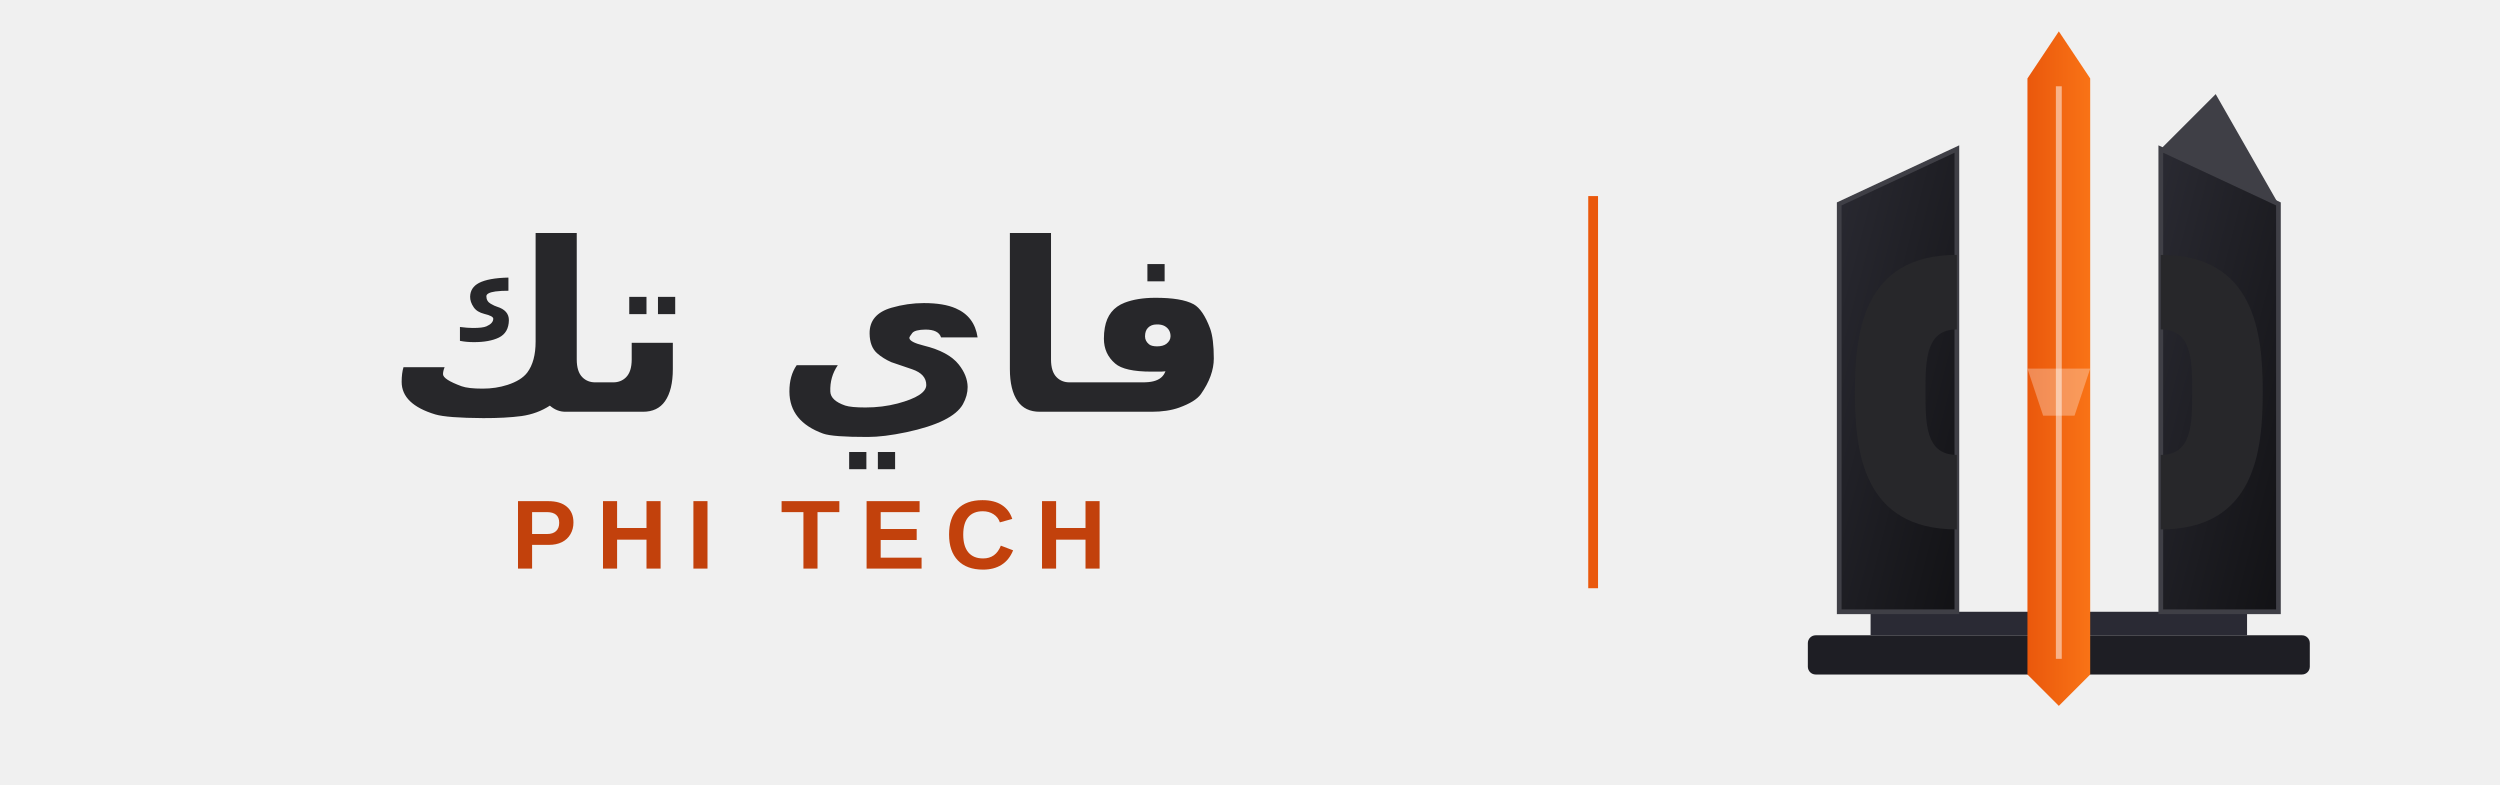
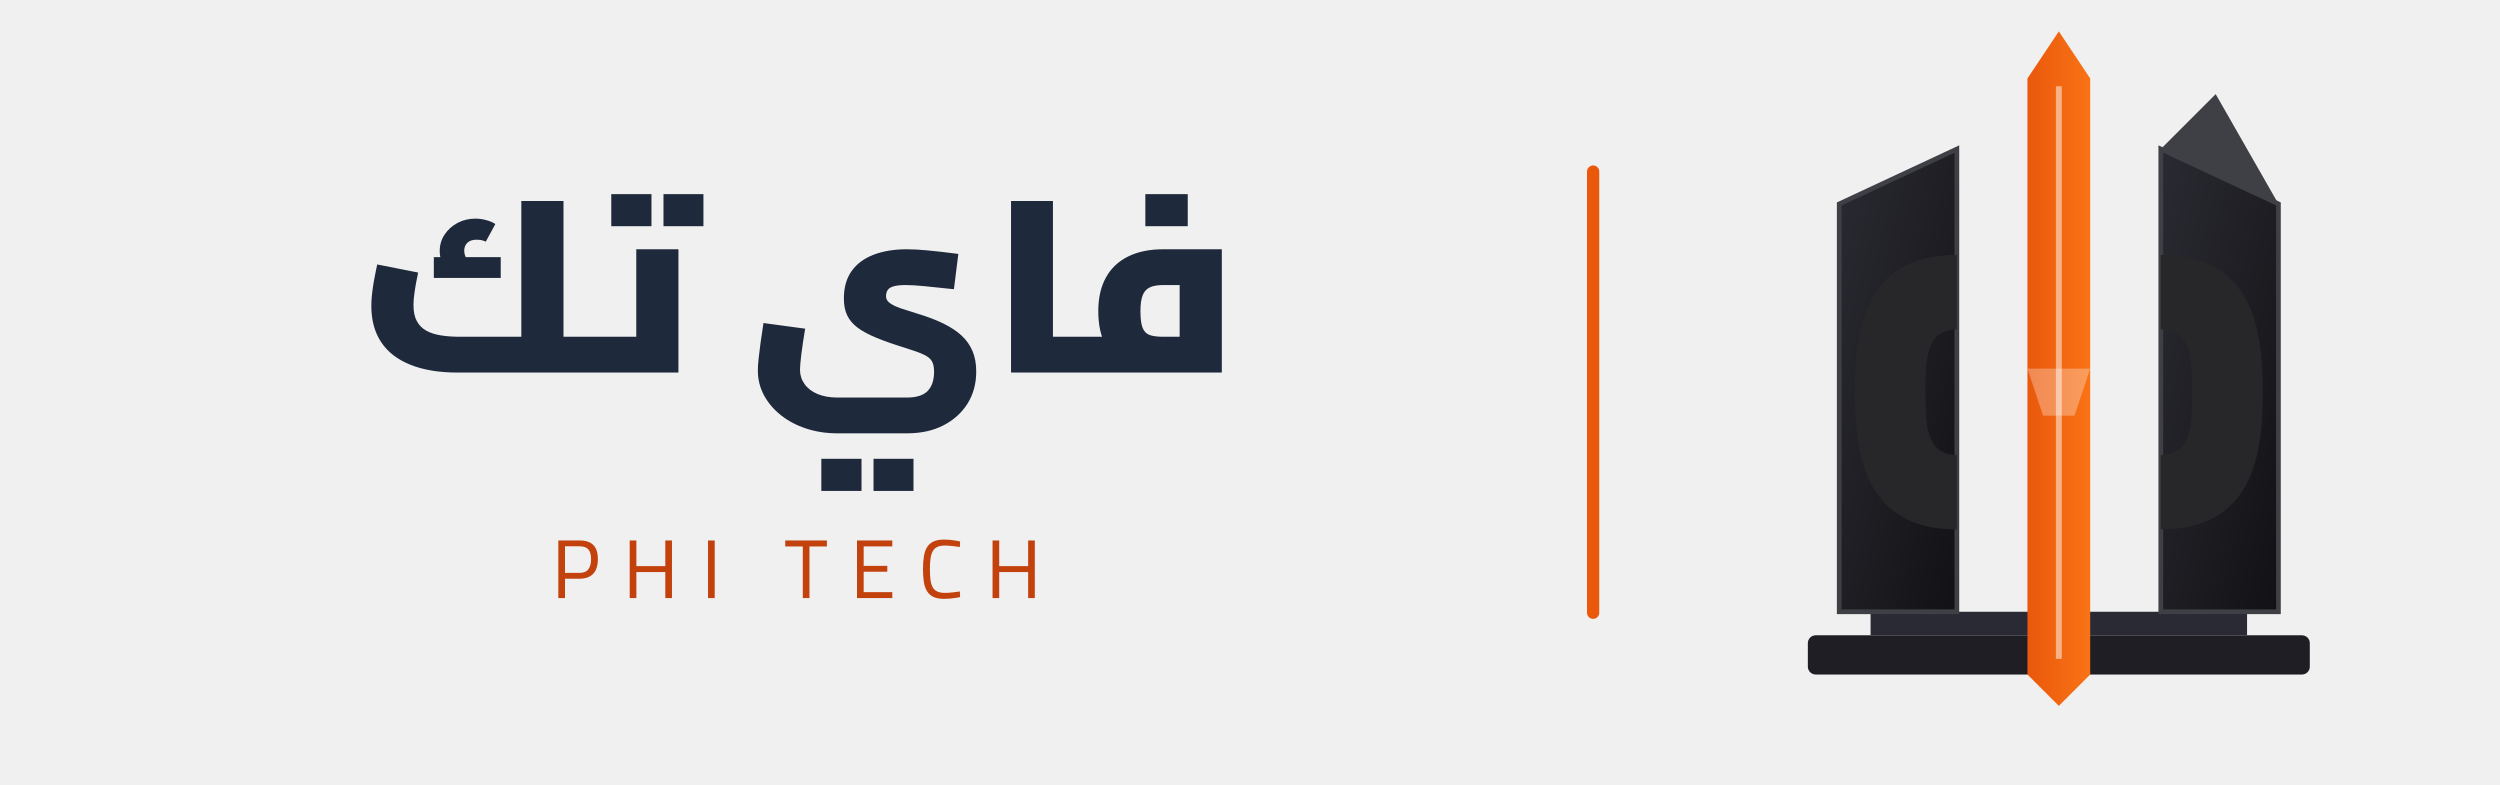
<svg xmlns="http://www.w3.org/2000/svg" viewBox="0 0 510 160" role="img" aria-labelledby="title">
  <svg x="340" y="0" width="160" height="160" viewBox="0 0 200 200">
    <defs>
      <linearGradient id="portalOrange" x1="0" y1="0" x2="1" y2="0">
        <stop offset="0%" stop-color="#ea580c" />
        <stop offset="100%" stop-color="#f97316" />
      </linearGradient>
      <linearGradient id="portalDark" x1="0" y1="0" x2="1" y2="1">
        <stop offset="0%" stop-color="#2a2a32" />
        <stop offset="100%" stop-color="#121215" />
      </linearGradient>
    </defs>
    <rect x="36" y="162" width="128" height="10" rx="2" fill="#1e1e24" />
    <rect x="52" y="156" width="96" height="6" fill="#2a2a34" />
    <polygon points="44,52 74,38 74,156 44,156" fill="url(#portalDark)" stroke="#3f3f46" stroke-width="1.2" />
    <path d="M 74 65 C 50 65, 48 85, 48 100 C 48 115, 50 135, 74 135 L 74 116 C 66 116, 66 108, 66 100 C 66 92, 66 84, 74 84 Z" fill="#27272a" />
    <polygon points="126,38 156,52 156,156 126,156" fill="url(#portalDark)" stroke="#3f3f46" stroke-width="1.2" />
    <polygon points="126,38 140,24 156,52" fill="#3f3f46" />
    <path d="M 126 65 C 150 65, 152 85, 152 100 C 152 115, 150 135, 126 135 L 126 116 C 134 116, 134 108, 134 100 C 134 92, 134 84, 126 84 Z" fill="#27272a" />
    <polygon points="92,20 100,8 108,20 108,172 100,180 92,172" fill="url(#portalOrange)" />
    <line x1="100" y1="22" x2="100" y2="168" stroke="#ffffff" stroke-width="1.5" stroke-opacity="0.5" />
    <polygon points="92,94 108,94 104,106 96,106" fill="#ffffff" fill-opacity="0.3" />
  </svg>
-   <path d="M325 40v80" stroke="#ea580c" stroke-width="2" />
-   <text x="165" y="84" text-anchor="middle" direction="rtl" lang="ar" font-family="Cairo,Tahoma,Arial,sans-serif" font-size="48" font-weight="900" fill="#27272a">فاي تك</text>
-   <text x="165" y="116" text-anchor="middle" font-family="Arial,sans-serif" font-size="20" font-weight="700" letter-spacing="4" fill="#c2410c">PHI TECH</text>
+   <path d="M325 35v90" stroke="#ea580c" stroke-width="2.5" stroke-linecap="round" />
+   <path d="M120.10 76L114.95 76L114.95 68.70L120.10 68.70L120.10 76M114.95 76L93.30 76Q87.70 76 83.75 74.42Q79.80 72.85 77.78 69.83Q75.75 66.80 75.75 62.40Q75.75 61.20 75.90 59.92Q76.05 58.65 76.25 57.47Q76.45 56.30 76.65 55.38Q76.85 54.45 76.95 53.95L85.30 55.60Q85.15 56.35 84.92 57.50Q84.70 58.65 84.53 59.90Q84.35 61.15 84.35 62.25Q84.35 64.25 85.03 65.50Q85.70 66.75 86.95 67.45Q88.20 68.15 89.95 68.42Q91.70 68.70 93.85 68.70L111.70 68.70L106.35 73.15L106.35 41L114.95 41L114.95 76M120.10 76L120.10 68.70Q120.40 68.70 120.58 68.95Q120.75 69.20 120.88 69.67Q121 70.15 121.05 70.83Q121.10 71.50 121.10 72.35Q121.10 73.20 121.05 73.88Q121 74.55 120.88 75.03Q120.75 75.50 120.58 75.75Q120.40 76 120.10 76M95.65 53.35L91.85 56.05Q90.80 54.80 90.25 53.67Q89.70 52.55 89.70 51.25Q89.70 49.35 90.70 47.85Q91.70 46.35 93.35 45.47Q95 44.60 97 44.60Q98.05 44.60 99.17 44.90Q100.30 45.20 101.05 45.70L99.10 49.30Q98.60 49.05 98.13 48.97Q97.65 48.90 97.20 48.90Q96 48.90 95.35 49.52Q94.70 50.15 94.70 51.15Q94.70 51.75 94.92 52.27Q95.15 52.80 95.65 53.35M102.15 56.70L88.50 56.70L88.50 52.45L102.15 52.45L102.15 56.70M138.40 76L120.10 76L120.10 68.70L135.15 68.70L129.80 73.15L129.80 50.85L138.40 50.85L138.40 76M120.10 68.70L120.10 76Q119.85 76 119.65 75.75Q119.45 75.50 119.35 75.03Q119.25 74.55 119.17 73.88Q119.10 73.20 119.10 72.35Q119.10 71.20 119.20 70.40Q119.30 69.60 119.52 69.15Q119.75 68.70 120.10 68.70M132.90 46.15L124.70 46.15L124.70 39.60L132.90 39.60L132.90 46.15M143.50 46.15L135.35 46.15L135.35 39.60L143.50 39.60L143.50 46.15M185 88.40L170.85 88.40Q167.40 88.40 164.45 87.42Q161.50 86.45 159.30 84.70Q157.10 82.95 155.85 80.63Q154.60 78.30 154.60 75.55Q154.60 74.65 154.75 73.22Q154.90 71.80 155.15 69.95Q155.40 68.10 155.75 65.90L164.25 67.05Q163.75 70.05 163.47 72.28Q163.20 74.50 163.20 75.45Q163.20 77.05 164.13 78.35Q165.05 79.65 166.78 80.38Q168.50 81.10 170.85 81.10L185 81.10Q187.95 81.10 189.25 79.75Q190.55 78.40 190.55 75.80Q190.55 74.40 190.07 73.63Q189.60 72.85 188.32 72.28Q187.05 71.70 184.60 70.95Q181.20 69.90 178.82 68.92Q176.45 67.95 175 66.88Q173.55 65.80 172.85 64.38Q172.15 62.95 172.15 60.90Q172.15 57.50 173.75 55.27Q175.35 53.05 178.25 51.95Q181.15 50.85 185 50.85Q186.80 50.85 189.22 51.08Q191.65 51.30 195.50 51.80L194.60 59Q190.85 58.60 188.60 58.38Q186.35 58.15 184.75 58.15Q183.20 58.15 182.32 58.40Q181.45 58.65 181.10 59.15Q180.75 59.65 180.75 60.45Q180.75 61.15 181.32 61.65Q181.90 62.15 182.85 62.55Q183.80 62.95 184.93 63.27Q186.05 63.60 187.20 64Q190.20 64.90 192.45 66Q194.70 67.10 196.18 68.47Q197.65 69.85 198.40 71.63Q199.15 73.40 199.15 75.80Q199.15 79.50 197.38 82.33Q195.60 85.15 192.45 86.78Q189.30 88.40 185 88.40M175.75 100.15L167.55 100.15L167.55 93.60L175.75 93.60L175.75 100.15M186.35 100.15L178.20 100.15L178.20 93.60L186.35 93.60L186.35 100.15M220.25 76L214.80 76L214.80 68.70L220.25 68.70L220.25 76M214.80 76L206.25 76L206.25 41L214.80 41L214.80 76M220.25 76L220.25 68.70Q220.50 68.70 220.70 68.95Q220.90 69.20 221 69.67Q221.10 70.15 221.17 70.83Q221.25 71.50 221.25 72.35Q221.25 73.20 221.17 73.88Q221.10 74.55 221 75.03Q220.90 75.50 220.70 75.75Q220.50 76 220.25 76M249.25 76L220.25 76L220.25 68.70L242.30 68.70L240.65 70.10L240.65 56.95L242.10 58.15L237.30 58.15Q235.55 58.15 234.55 58.63Q233.55 59.10 233.10 60.25Q232.65 61.40 232.65 63.45Q232.65 65.80 233.10 66.90Q233.55 68 234.55 68.35Q235.55 68.70 237.30 68.70L237.30 75.65Q233.10 75.65 230.13 74.40Q227.15 73.15 225.60 70.45Q224.05 67.75 224.05 63.45Q224.05 59.45 225.60 56.63Q227.15 53.80 230.13 52.33Q233.10 50.85 237.30 50.85L249.25 50.85L249.25 76M220.25 68.70L220.25 76Q220 76 219.80 75.75Q219.60 75.50 219.50 75.03Q219.40 74.55 219.32 73.88Q219.25 73.20 219.25 72.35Q219.25 71.20 219.35 70.40Q219.45 69.60 219.68 69.15Q219.90 68.70 220.25 68.70M242.30 46.15L233.65 46.15L233.65 39.60L242.30 39.60" fill="#1e293b" />
+   <path d="M115.26 122L113.90 122L113.90 110.25L118.20 110.25Q119.49 110.25 120.32 110.67Q121.16 111.09 121.56 111.93Q121.97 112.77 121.97 114.06Q121.97 115.34 121.56 116.23Q121.16 117.12 120.32 117.59Q119.49 118.06 118.20 118.06L115.26 118.06L115.26 122M115.26 111.44L115.26 116.87L118.20 116.87Q119.46 116.87 120.02 116.14Q120.58 115.40 120.58 114.06Q120.58 112.70 120.02 112.07Q119.46 111.44 118.20 111.44L115.26 111.44M129.82 122L128.46 122L128.46 110.25L129.82 110.25L129.82 115.49L135.72 115.49L135.72 110.25L137.08 110.25L137.08 122L135.72 122L135.72 116.70L129.82 116.70L129.82 122M145.80 122L144.44 122L144.44 110.25L145.80 110.25L145.80 122M165.13 122L163.77 122L163.77 111.48L160.19 111.48L160.19 110.25L168.69 110.25L168.69 111.48L165.13 111.48L165.13 122M182.03 122L174.83 122L174.83 110.25L182.03 110.25L182.03 111.46L176.19 111.46L176.19 115.44L181.01 115.44L181.01 116.63L176.19 116.63L176.19 120.79L182.03 120.79L182.03 122M192.61 122.17Q191.29 122.17 190.44 121.78Q189.60 121.39 189.13 120.62Q188.65 119.86 188.47 118.74Q188.29 117.61 188.29 116.15Q188.29 114.66 188.47 113.52Q188.65 112.38 189.13 111.61Q189.60 110.85 190.44 110.46Q191.29 110.07 192.61 110.07Q193.22 110.07 193.83 110.13Q194.43 110.19 194.96 110.28Q195.48 110.37 195.86 110.46L195.81 111.60Q195.43 111.53 194.89 111.46Q194.35 111.39 193.78 111.34Q193.22 111.29 192.76 111.29Q191.80 111.29 191.19 111.58Q190.59 111.87 190.27 112.47Q189.94 113.08 189.82 113.98Q189.70 114.89 189.70 116.15Q189.70 117.38 189.82 118.29Q189.94 119.19 190.26 119.78Q190.57 120.37 191.18 120.66Q191.80 120.95 192.78 120.95Q193.50 120.95 194.35 120.85Q195.21 120.76 195.81 120.66L195.86 121.81Q195.45 121.90 194.91 121.98Q194.36 122.07 193.77 122.12Q193.17 122.17 192.61 122.17M203.84 122L202.48 122L202.48 110.25L203.84 110.25L203.84 115.49L209.74 115.49L209.74 110.25L211.10 110.25L211.10 122L209.74 122L209.74 116.70L203.84 116.70" fill="#c2410c" />
</svg>
